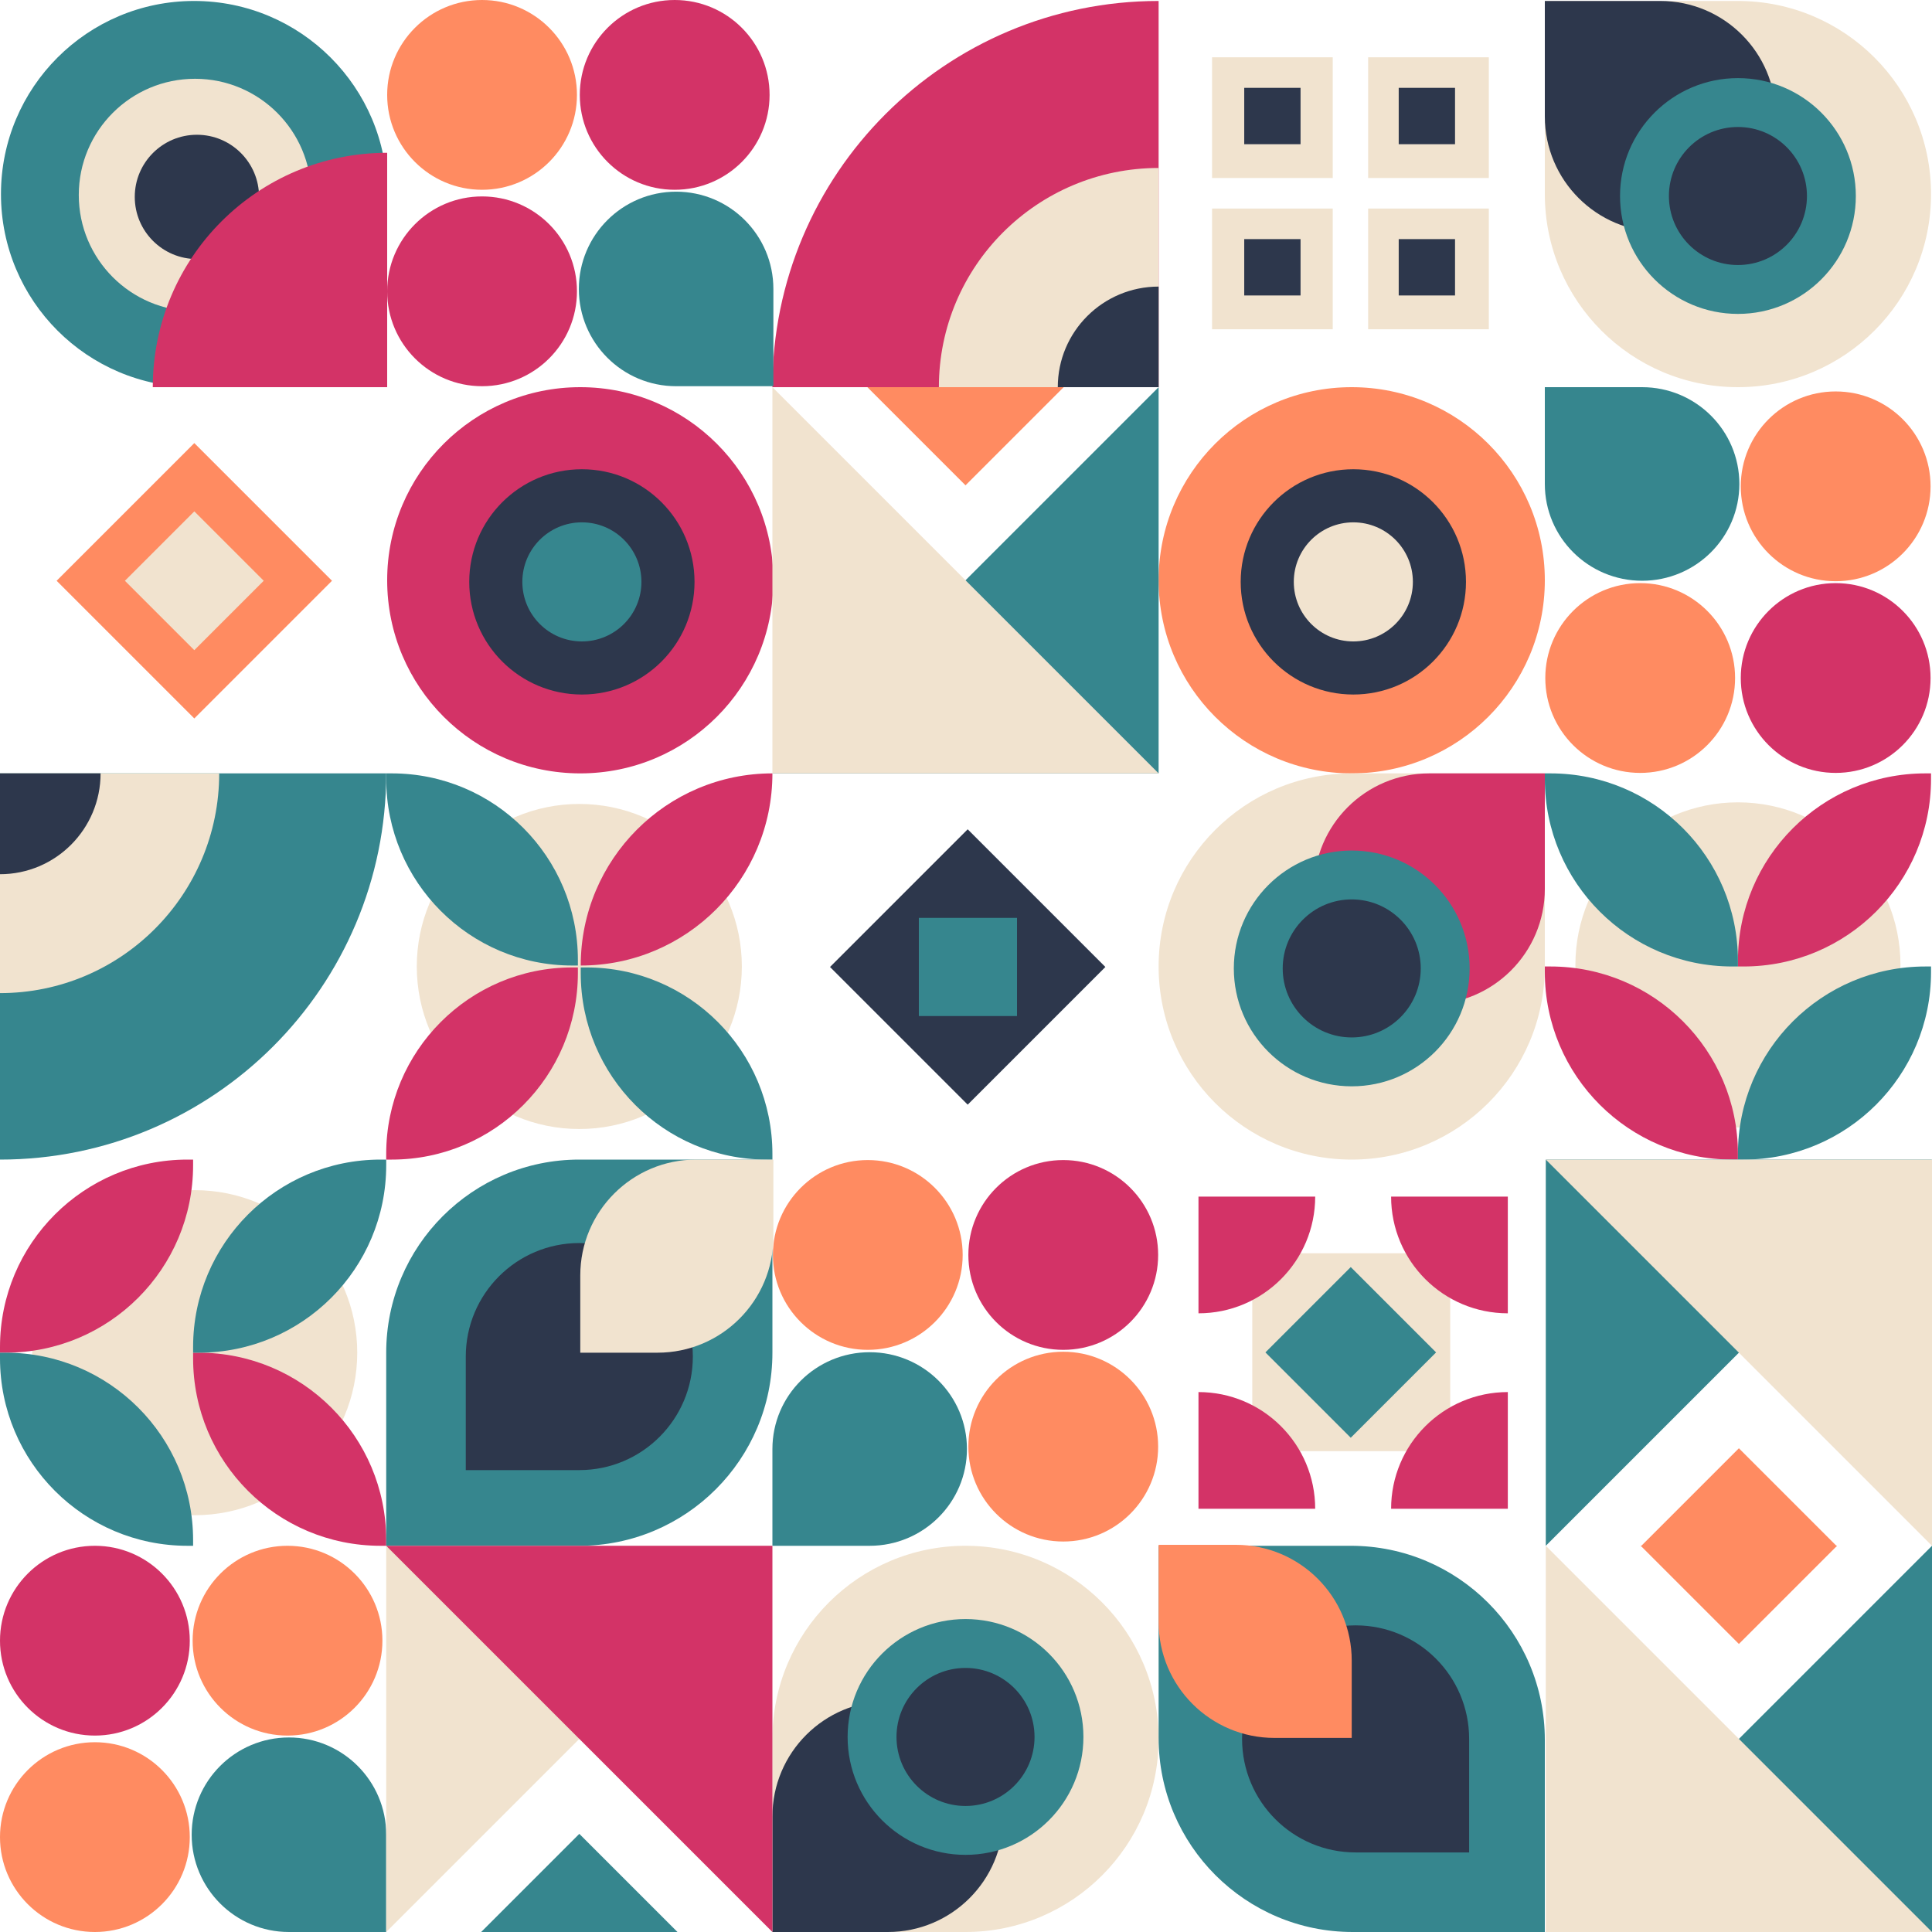
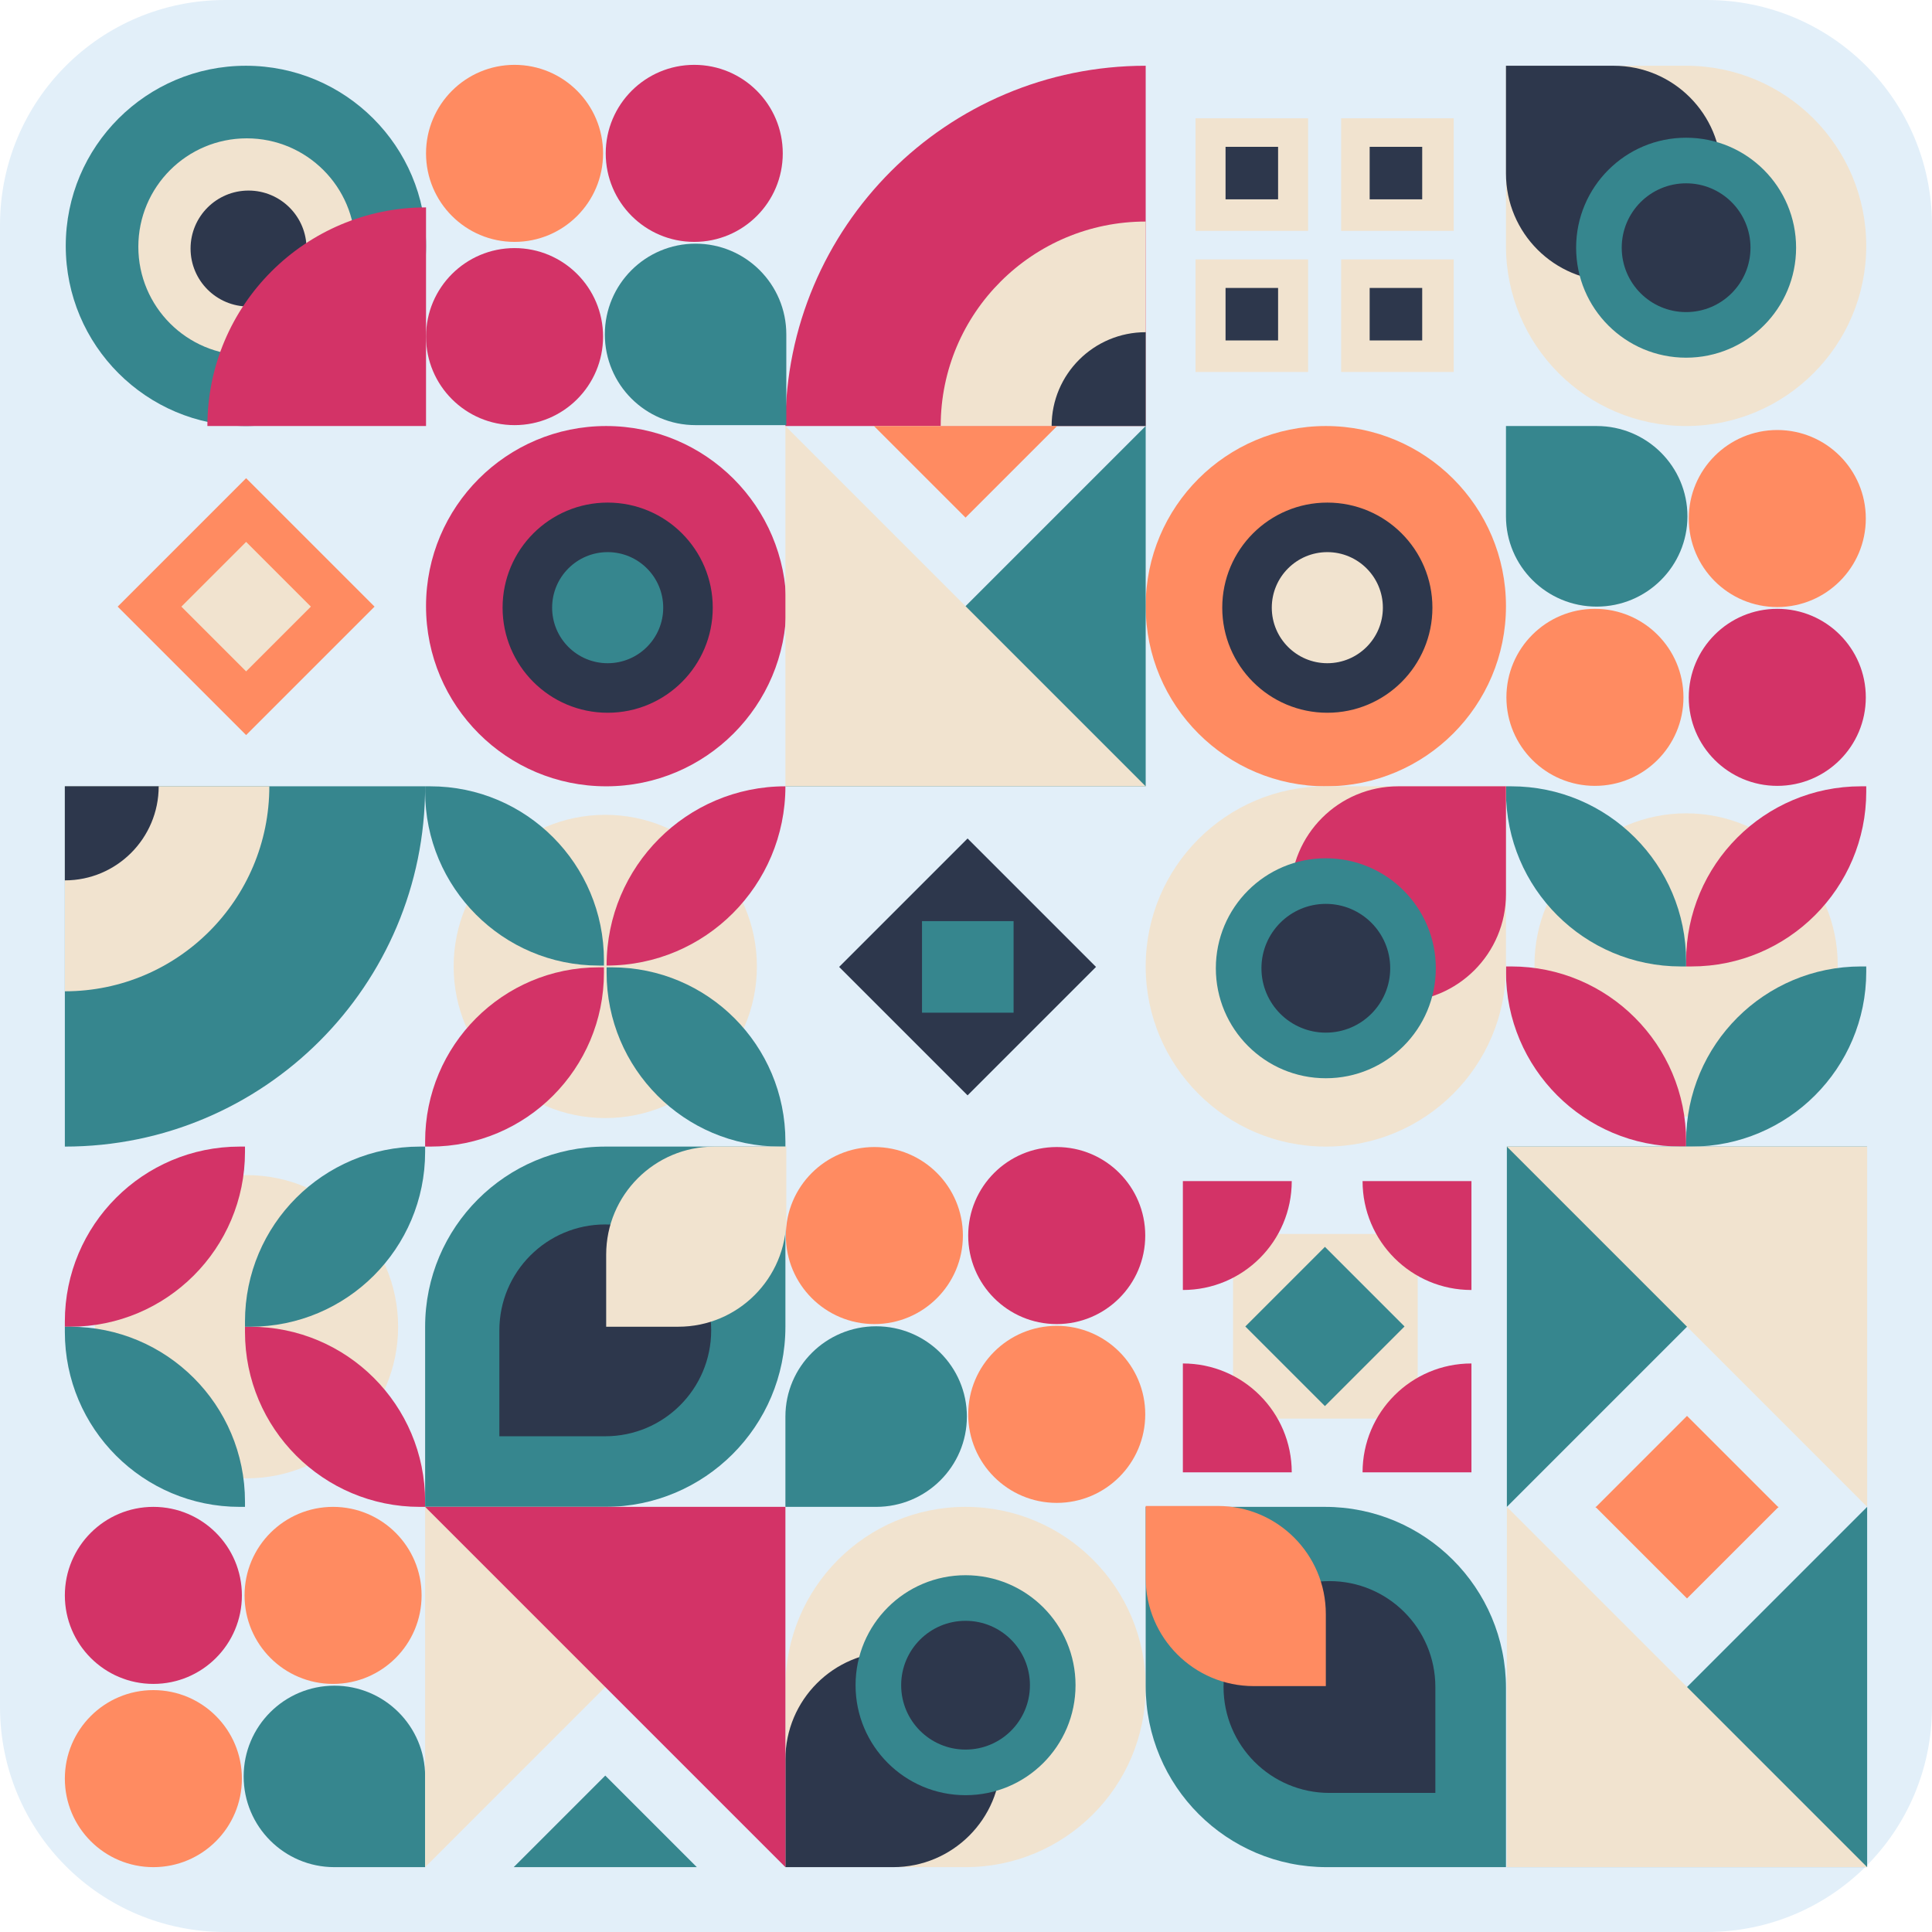
- <svg xmlns="http://www.w3.org/2000/svg" height="1200.6" width="1200.6" id="svg244" version="1.1" viewBox="0 0 1200.6 1200.6">
+ <svg xmlns="http://www.w3.org/2000/svg" viewBox="0 0 1200.6 1200.6" version="1.1" id="svg244" width="1200.6" height="1200.6">
  <defs id="defs248" />
-   <g id="g242" fill="none">
-     <g id="g4961">
-       <g transform="translate(240.6,240.6)" id="g8">
-         <circle cx="120" cy="120" r="120" fill="#d33367" id="circle2" />
-         <circle cx="121" cy="121" r="70" fill="#2d374c" id="circle4" />
-         <circle cx="121" cy="121" r="37" fill="#36868e" id="circle6" />
+   <g style="display:inline;mix-blend-mode:normal" id="layer2">
+     <path d="m 140,0 h 920.6 c 77.56,0 140,62.44 140,140 v 920.6 c 0,77.56 -62.44,140 -140,140 H 140 c -77.56,0 -140,-62.44 -140,-140 V 140 C 0,62.44 62.44,0 140,0 Z" style="fill:#e2eff9;fill-rule:evenodd;fill-opacity:1" id="rect184" />
+   </g>
+   <g style="display:inline;mix-blend-mode:normal" id="layer1">
+     <g transform="matrix(0.9328669,0,0,0.9328669,40.29999,40.29999)" fill="none" id="g242">
+       <g id="g4961">
+         <g id="g8" transform="translate(240.6,240.6)">
+           <path d="M 240,120 A 120,120 0 0 1 120,240 120,120 0 0 1 0,120 120,120 0 0 1 120,0 120,120 0 0 1 240,120" style="fill:#d33367" id="circle2" />
+           <path d="m 191,121 a 70,70 0 0 1 -70,70 70,70 0 0 1 -70,-70 70,70 0 0 1 70,-70 70,70 0 0 1 70,70" style="fill:#2d374c" id="circle4" />
+           <path d="m 158,121 a 37,37 0 0 1 -37,37 37,37 0 0 1 -37,-37 37,37 0 0 1 37,-37 37,37 0 0 1 37,37" style="fill:#36868e" id="circle6" />
+         </g>
+         <g id="g16" transform="translate(720,240.6)">
+           <path d="M 240,120 A 120,120 0 0 1 120,240 120,120 0 0 1 0,120 120,120 0 0 1 120,0 120,120 0 0 1 240,120" style="fill:#ff8b61" id="circle10" />
+           <path d="m 191,121 a 70,70 0 0 1 -70,70 70,70 0 0 1 -70,-70 70,70 0 0 1 70,-70 70,70 0 0 1 70,70" style="fill:#2d374c" id="circle12" />
+           <path d="m 158,121 a 37,37 0 0 1 -37,37 37,37 0 0 1 -37,-37 37,37 0 0 1 37,-37 37,37 0 0 1 37,37" style="fill:#f1e3cf" id="circle14" />
+         </g>
+         <path id="path26" d="m 1081.769,421.337 c 0,32.567 26.4,58.968 58.968,58.968 32.567,0 58.968,-26.4 58.968,-58.968 0,-32.567 -26.4,-58.968 -58.968,-58.968 -32.567,0 -58.968,26.4 -58.968,58.968 z" fill="#d33367" />
+         <path id="path28" d="m 960.295,421.337 c 0,32.567 26.4,58.968 58.968,58.968 32.567,0 58.968,-26.4 58.968,-58.968 0,-32.567 -26.4,-58.968 -58.968,-58.968 -32.567,0 -58.968,26.4 -58.968,58.968 z m 121.474,-119.115 c 0,32.567 26.4,58.968 58.968,58.968 32.567,0 58.968,-26.401 58.968,-58.968 0,-32.568 -26.4,-58.968 -58.968,-58.968 -32.567,0 -58.968,26.4 -58.968,58.968 z" fill="#ff8b61" />
+         <path id="path30" d="m 960,240.6 v 60.147 c 0,33.219 27.06,60.148 60.442,60.148 33.382,0 60.443,-26.93 60.443,-60.148 0,-33.218 -27.061,-60.147 -60.443,-60.147 z" fill="#36868e" />
+         <path id="path42" d="m 1080,240.6 c 66.274,0 120,-53.726 120,-120 0,-66.274 -53.726,-120 -120,-120 H 960 v 120 c 0,66.274 53.726,120 120,120 z" fill="#f1e3cf" />
+         <path id="path44" d="m 1031.759,144.118 c 39.631,0 71.759,-32.128 71.759,-71.76 0,-39.63 -32.128,-71.758 -71.76,-71.758 H 960 v 71.759 c 0,39.631 32.128,71.759 71.759,71.759 z" fill="#2d374c" />
+         <path id="path46" d="m 1080,195.072 c 40.464,0 73.266,-32.802 73.266,-73.266 0,-40.464 -32.802,-73.266 -73.266,-73.266 -40.464,0 -73.266,32.802 -73.266,73.266 0,40.464 32.802,73.266 73.266,73.266 z" fill="#36868e" />
+         <path id="path48" d="m 1080,164.695 c 23.687,0 42.89,-19.202 42.89,-42.889 0,-23.687 -19.203,-42.89 -42.89,-42.89 -23.687,0 -42.89,19.203 -42.89,42.89 0,23.687 19.203,42.89 42.89,42.89 z" fill="#2d374c" />
+         <g id="g80" transform="translate(240,480.6)">
+           <path d="M 221,120 A 101,101 0 0 1 120,221 101,101 0 0 1 19,120 101,101 0 0 1 120,19 101,101 0 0 1 221,120" style="fill:#f1e3cf" id="ellipse70" />
+           <path id="path72" d="M 240,0 C 240,65.948 186.67,119.409 120.885,119.409 120.885,53.46 174.215,0 240,0 Z" fill="#d33367" />
+           <path id="path74" d="m 119.115,115.93 v 3.479 h -3.469 C 51.776,119.409 0,67.505 0,3.478 V 0 h 3.47 c 63.869,0 115.645,51.904 115.645,115.93 z" fill="#36868e" />
+           <path id="path76" d="m 115.646,120.591 h 3.47 v 3.478 C 119.115,188.096 67.338,240 3.468,240 H 0 v -3.478 c 0,-64.027 51.777,-115.93 115.646,-115.93 z" fill="#d33367" />
+           <path id="path78" d="M 240,236.522 V 240 h -3.47 C 172.661,240 120.885,188.096 120.885,124.07 v -3.479 h 3.469 c 63.87,0 115.646,51.904 115.646,115.931 z" fill="#36868e" />
+         </g>
+         <g id="g92" transform="translate(960,480.6)">
+           <path d="M 221,119 A 101,101 0 0 1 120,220 101,101 0 0 1 19,119 101,101 0 0 1 120,18 101,101 0 0 1 221,119" style="fill:#f1e3cf" id="circle82" />
+           <path id="path84" d="M 116.505,240 C 52.16,240 0,187.839 0,123.495 V 120 H 3.495 C 67.84,120 120,172.161 120,236.505 V 240 Z" fill="#d33367" />
+           <path id="path86" d="M 236.505,120 H 240 v 3.495 C 240,187.84 187.839,240 123.495,240 H 120 v -3.495 C 120,172.16 172.161,120 236.505,120 Z" fill="#36868e" />
+           <path id="path88" d="M 123.495,120 H 120 v -3.495 C 120,52.16 172.161,0 236.505,0 H 240 V 3.495 C 240,67.84 187.839,120 123.495,120 Z" fill="#d33367" />
+           <path id="path90" d="M 3.495,0 C 67.84,0 120,52.161 120,116.505 V 120 h -3.495 C 52.16,120 0,67.839 0,3.495 V 0 Z" fill="#36868e" />
+         </g>
+         <g id="g104" transform="rotate(90,-240.3,480.3)">
+           <path d="M 221,119 A 101,101 0 0 1 120,220 101,101 0 0 1 19,119 101,101 0 0 1 120,18 101,101 0 0 1 221,119" style="fill:#f1e3cf" id="circle94" />
+           <path id="path96" d="M 116.505,240 C 52.16,240 0,187.839 0,123.495 V 120 H 3.495 C 67.84,120 120,172.161 120,236.505 V 240 Z" fill="#d33367" />
+           <path id="path98" d="M 236.505,120 H 240 v 3.495 C 240,187.84 187.839,240 123.495,240 H 120 v -3.495 C 120,172.16 172.161,120 236.505,120 Z" fill="#36868e" />
+           <path id="path100" d="M 123.495,120 H 120 v -3.495 C 120,52.16 172.161,0 236.505,0 H 240 V 3.495 C 240,67.84 187.839,120 123.495,120 Z" fill="#d33367" />
+           <path id="path102" d="M 3.495,0 C 67.84,0 120,52.161 120,116.505 V 120 h -3.495 C 52.16,120 0,67.839 0,3.495 V 0 Z" fill="#36868e" />
+         </g>
+         <path id="path106" d="m 720,0.6 v 240 H 480 C 480,108.052 587.452,0.6 720,0.6 Z" fill="#d33367" />
+         <path id="path108" d="M 720,104.384 V 240.6 H 583.448 c 0,-75.23 61.137,-136.216 136.552,-136.216 z" fill="#f1e3cf" />
+         <path id="path110" d="M 720,178.094 V 240.6 h -62.66 c 0,-34.521 28.054,-62.506 62.66,-62.506 z" fill="#2d374c" />
+         <path id="path118" d="m 0,720.6 v -240 h 240 c 0,132.548 -107.452,240 -240,240 z" fill="#36868e" />
+         <path id="path120" d="M 0,617.152 V 480.6 H 136.216 C 136.216,556.015 75.23,617.152 0,617.152 Z" fill="#f1e3cf" />
+         <path id="path122" d="M 0,543.26 V 480.6 h 62.506 c 0,34.606 -27.985,62.66 -62.506,62.66 z" fill="#2d374c" />
+         <path id="path130" d="m 120.6,0.6 c 66.274,0 120,53.726 120,120 0,66.274 -53.726,120 -120,120 -66.274,0 -120,-53.726 -120,-120 0,-66.274 53.726,-120 120,-120 z" fill="#36868e" />
+         <path id="path132" d="m 121.19,48.954 c 39.894,0 72.236,32.34 72.236,72.236 0,39.894 -32.342,72.236 -72.236,72.236 -39.895,0 -72.236,-32.342 -72.236,-72.236 0,-39.895 32.34,-72.236 72.236,-72.236 z" fill="#f1e3cf" />
+         <path id="path134" d="m 122.369,83.745 c 21.332,0 38.624,17.293 38.624,38.624 0,21.332 -17.292,38.624 -38.624,38.624 -21.331,0 -38.624,-17.292 -38.624,-38.624 0,-21.331 17.293,-38.624 38.624,-38.624 z" fill="#2d374c" />
+         <path id="path136" d="M 240.6,94.949 V 240.6 H 94.949 c 0,-80.44 65.21,-145.651 145.651,-145.651 z" fill="#d33367" />
+         <path id="path146" d="M 299.568,117.936 C 267.001,117.936 240.6,91.536 240.6,58.968 240.6,26.401 267,0 299.568,0 c 32.567,0 58.968,26.4 58.968,58.968 0,32.567 -26.4,58.968 -58.968,58.968 z" fill="#ff8b61" />
+         <path id="path148" d="m 299.568,240 c -32.567,0 -58.968,-26.4 -58.968,-58.968 0,-32.567 26.4,-58.968 58.968,-58.968 32.567,0 58.968,26.4 58.968,58.968 0,32.567 -26.4,58.968 -58.968,58.968 z M 419.273,117.936 c -32.567,0 -58.968,-26.4 -58.968,-58.968 C 360.305,26.401 386.706,0 419.273,0 c 32.567,0 58.968,26.4 58.968,58.968 0,32.567 -26.4,58.968 -58.968,58.968 z" fill="#d33367" />
+         <path id="path150" d="m 480.6,240 h -60.442 c -33.382,0 -60.443,-27.06 -60.443,-60.442 0,-33.382 27.061,-60.443 60.443,-60.443 33.381,0 60.442,27.061 60.442,60.443 z" fill="#36868e" />
+         <path id="path152" d="m 601.769,779.863 c 0,-32.567 26.4,-58.968 58.968,-58.968 32.567,0 58.968,26.4 58.968,58.968 0,32.567 -26.4,58.968 -58.968,58.968 -32.567,0 -58.968,-26.4 -58.968,-58.968 z" fill="#d33367" />
+         <path id="path154" d="m 480.295,779.863 c 0,-32.567 26.4,-58.968 58.968,-58.968 32.567,0 58.968,26.4 58.968,58.968 0,32.567 -26.4,58.968 -58.968,58.968 -32.567,0 -58.968,-26.4 -58.968,-58.968 z m 121.474,119.115 c 0,-32.567 26.4,-58.968 58.968,-58.968 32.567,0 58.968,26.401 58.968,58.968 0,32.568 -26.4,58.968 -58.968,58.968 -32.567,0 -58.968,-26.4 -58.968,-58.968 z" fill="#ff8b61" />
+         <path id="path156" d="m 480,960.6 v -60.147 c 0,-33.219 27.06,-60.148 60.442,-60.148 33.382,0 60.443,26.93 60.443,60.148 0,33.218 -27.061,60.147 -60.443,60.147 z" fill="#36868e" />
+         <path id="path158" d="M 58.968,1078.536 C 26.401,1078.536 0,1052.136 0,1019.568 0,987.001 26.4,960.6 58.968,960.6 c 32.567,0 58.968,26.4 58.968,58.968 0,32.567 -26.4,58.968 -58.968,58.968 z" fill="#d33367" />
+         <path id="path160" d="M 58.968,1200.6 C 26.401,1200.6 0,1174.2 0,1141.632 c 0,-32.567 26.4,-58.968 58.968,-58.968 32.567,0 58.968,26.4 58.968,58.968 0,32.567 -26.4,58.968 -58.968,58.968 z m 119.705,-122.064 c -32.567,0 -58.968,-26.4 -58.968,-58.968 0,-32.567 26.401,-58.968 58.968,-58.968 32.567,0 58.968,26.4 58.968,58.968 0,32.567 -26.4,58.968 -58.968,58.968 z" fill="#ff8b61" />
+         <path id="path162" d="m 240,1200.6 h -60.442 c -33.382,0 -60.443,-27.06 -60.443,-60.442 0,-33.382 27.061,-60.443 60.443,-60.443 33.381,0 60.442,27.061 60.442,60.443 z" fill="#36868e" />
+         <path id="path164" d="m 901.2,901.8 h -123 v -123 h 123 z" fill="#f1e3cf" />
+         <path id="path166" d="m 839.397,893.459 -53.033,-53.033 53.033,-53.034 53.033,53.034 z" fill="#36868e" />
+         <path id="path168" d="m 937.002,937.602 h -72.53 c 0,-40.057 32.473,-72.53 72.53,-72.53 z m 0,-194.004 v 72.53 c -40.057,0 -72.53,-32.473 -72.53,-72.53 z m -192.235,0 h 72.53 c 0,40.057 -32.473,72.53 -72.53,72.53 z m 0,194.004 v -72.53 c 40.057,0 72.53,32.473 72.53,72.53 z" fill="#d33367" />
+         <path id="path170" d="m 120.753,446.468 -85.56,-85.56 85.56,-85.56 85.56,85.56 z" fill="#ff8b61" />
+         <path id="path172" d="m 120.753,404.042 -43.133,-43.134 43.133,-43.133 43.134,43.133 z M 828.2,110.6 h -75 v -75 h 75 z m 0,94 h -75 v -75 h 75 z m 97,-94 h -75 v -75 h 75 z m 0,94 h -75 v -75 h 75 z" fill="#f1e3cf" />
+         <path id="path174" d="m 808.2,89.6 h -35 v -35 h 35 z m 0,94 h -35 v -35 h 35 z m 96,-94 h -35 v -35 h 35 z m 0,94 h -35 v -35 h 35 z m -302.847,502.869 -85.56,-85.56 85.56,-85.56 85.56,85.56 z" fill="#2d374c" />
+         <path id="path176" d="m 632,631.4 h -61 v -61 h 61 z" fill="#36868e" />
+         <path id="path178" d="m 600,960.6 c 66.274,0 120,53.726 120,120 0,66.274 -53.726,120 -120,120 H 480 v -120 c 0,-66.274 53.726,-120 120,-120 z" fill="#f1e3cf" />
+         <path id="path180" d="m 551.759,1057.082 c 39.631,0 71.759,32.128 71.759,71.76 0,39.63 -32.128,71.758 -71.76,71.758 H 480 v -71.759 c 0,-39.631 32.128,-71.759 71.759,-71.759 z" fill="#2d374c" />
+         <path id="path182" d="m 600,1006.128 c 40.464,0 73.266,32.802 73.266,73.266 0,40.464 -32.802,73.266 -73.266,73.266 -40.464,0 -73.266,-32.802 -73.266,-73.266 0,-40.464 32.802,-73.266 73.266,-73.266 z" fill="#36868e" />
+         <path id="path184" d="m 600,1036.505 c 23.687,0 42.89,19.202 42.89,42.889 0,23.687 -19.203,42.89 -42.89,42.89 -23.687,0 -42.89,-19.203 -42.89,-42.89 0,-23.687 19.203,-42.89 42.89,-42.89 z" fill="#2d374c" />
+         <path id="path186" d="m 360,720.6 h 120 v 120 c 0,66.274 -53.726,120 -120,120 H 240 v -120 c 0,-66.274 53.726,-120 120,-120 z" fill="#36868e" />
+         <path id="path188" d="m 360,772.46 c 38.965,0 70.553,31.587 70.553,70.552 0,38.965 -31.588,70.553 -70.553,70.553 h -70.553 v -70.553 c 0,-38.965 31.588,-70.553 70.553,-70.553 z" fill="#2d374c" />
+         <path id="path190" d="m 432.603,720.6 h 48 v 48 c 0,39.765 -32.235,72 -72,72 h -48 v -48 c 0,-39.765 32.236,-72 72,-72 z" fill="#f1e3cf" />
+         <path id="path192" d="M 720,1079.997 V 960.6 H 839.397 C 906.004,960.6 960,1014.596 960,1081.203 V 1200.6 H 840.603 C 773.996,1200.6 720,1146.604 720,1079.997 Z" fill="#36868e" />
+         <path id="path194" d="m 771.86,1080.6 c 0,-38.965 31.587,-70.553 70.552,-70.553 38.965,0 70.553,31.588 70.553,70.553 v 70.553 h -70.553 c -38.965,0 -70.553,-31.588 -70.553,-70.553 z" fill="#2d374c" />
+         <path id="path196" d="m 720,1007.997 v -48 h 48 c 39.765,0 72,32.235 72,72 v 48 h -48 c -39.765,0 -72,-32.236 -72,-72 z" fill="#ff8b61" />
+         <path id="path198" d="m 840,720.6 c -66.274,0 -120,-53.726 -120,-120 0,-66.274 53.726,-120 120,-120 h 120 v 120 c 0,66.274 -53.726,120 -120,120 z" fill="#f1e3cf" />
+         <path id="path200" d="m 888.241,624.118 c -39.631,0 -71.759,-32.128 -71.759,-71.76 0,-39.63 32.128,-71.758 71.76,-71.758 H 960 v 71.759 c 0,39.631 -32.128,71.759 -71.759,71.759 z" fill="#d33367" />
+         <path id="path202" d="m 840,675.072 c -40.464,0 -73.266,-32.802 -73.266,-73.266 0,-40.464 32.802,-73.266 73.266,-73.266 40.464,0 73.266,32.802 73.266,73.266 0,40.464 -32.802,73.266 -73.266,73.266 z" fill="#36868e" />
+         <path id="path204" d="m 840,644.695 c -23.687,0 -42.89,-19.202 -42.89,-42.889 0,-23.687 19.203,-42.89 42.89,-42.89 23.687,0 42.89,19.203 42.89,42.89 0,23.687 -19.203,42.89 -42.89,42.89 z" fill="#2d374c" />
+         <g id="g216" transform="translate(1440,240.6)" />
+         <path id="path218" d="m 661,240.6 -61,61 -61,-61 z" fill="#ff8b61" />
+         <path id="path220" d="M 720,480.6 H 480 l 240,-240 z" fill="#36868e" />
+         <path id="path222" d="M 720,480.6 H 480 v -240 z" fill="#f1e3cf" />
+         <path id="path224" d="m 299,1200.6 61,-61 61,61 z" fill="#36868e" />
+         <path id="path226" d="m 240,960.6 h 240 l -240,240 z" fill="#f1e3cf" />
+         <path id="path228" d="m 240,960.6 h 240 v 240 z" fill="#d33367" />
+         <path id="path230" d="m 1019.6,961 61,-61 61,61 z" fill="#ff8b61" />
+         <path id="path232" d="m 960.6,720.6 h 240 l -240,240 z" fill="#36868e" />
+         <path id="path234" d="m 960.6,720.6 h 240 v 240 z" fill="#f1e3cf" />
+         <path id="path236" d="m 1141.6,960.6 -61,61 -61,-61 z" fill="#ff8b61" />
+         <path id="path238" d="m 1200.6,1200.6 h -240 l 240,-240 z" fill="#36868e" />
+         <path id="path240" d="m 1200.6,1200.6 h -240 v -240 z" fill="#f1e3cf" />
      </g>
-       <g transform="translate(720,240.6)" id="g16">
-         <circle cx="120" cy="120" r="120" fill="#ff8b61" id="circle10" />
-         <circle cx="121" cy="121" r="70" fill="#2d374c" id="circle12" />
-         <circle cx="121" cy="121" r="37" fill="#f1e3cf" id="circle14" />
-       </g>
-       <path fill="#d33367" d="m 1081.769,421.337 c 0,32.567 26.4,58.968 58.968,58.968 32.567,0 58.968,-26.4 58.968,-58.968 0,-32.567 -26.4,-58.968 -58.968,-58.968 -32.567,0 -58.968,26.4 -58.968,58.968 z" id="path26" />
-       <path fill="#ff8b61" d="m 960.295,421.337 c 0,32.567 26.4,58.968 58.968,58.968 32.567,0 58.968,-26.4 58.968,-58.968 0,-32.567 -26.4,-58.968 -58.968,-58.968 -32.567,0 -58.968,26.4 -58.968,58.968 z m 121.474,-119.115 c 0,32.567 26.4,58.968 58.968,58.968 32.567,0 58.968,-26.401 58.968,-58.968 0,-32.568 -26.4,-58.968 -58.968,-58.968 -32.567,0 -58.968,26.4 -58.968,58.968 z" id="path28" />
-       <path fill="#36868e" d="m 960,240.6 v 60.147 c 0,33.219 27.06,60.148 60.442,60.148 33.382,0 60.443,-26.93 60.443,-60.148 0,-33.218 -27.061,-60.147 -60.443,-60.147 z" id="path30" />
-       <path fill="#f1e3cf" d="m 1080,240.6 c 66.274,0 120,-53.726 120,-120 0,-66.274 -53.726,-120 -120,-120 H 960 v 120 c 0,66.274 53.726,120 120,120 z" id="path42" />
-       <path fill="#2d374c" d="m 1031.759,144.118 c 39.631,0 71.759,-32.128 71.759,-71.76 0,-39.63 -32.128,-71.758 -71.76,-71.758 H 960 v 71.759 c 0,39.631 32.128,71.759 71.759,71.759 z" id="path44" />
-       <path fill="#36868e" d="m 1080,195.072 c 40.464,0 73.266,-32.802 73.266,-73.266 0,-40.464 -32.802,-73.266 -73.266,-73.266 -40.464,0 -73.266,32.802 -73.266,73.266 0,40.464 32.802,73.266 73.266,73.266 z" id="path46" />
-       <path fill="#2d374c" d="m 1080,164.695 c 23.687,0 42.89,-19.202 42.89,-42.889 0,-23.687 -19.203,-42.89 -42.89,-42.89 -23.687,0 -42.89,19.203 -42.89,42.89 0,23.687 19.203,42.89 42.89,42.89 z" id="path48" />
-       <g transform="translate(240,480.6)" id="g80">
-         <circle r="101" cx="120" cy="120" fill="#f1e3cf" id="ellipse70" />
-         <path fill="#d33367" d="M 240,0 C 240,65.948 186.67,119.409 120.885,119.409 120.885,53.46 174.215,0 240,0 Z" id="path72" />
-         <path fill="#36868e" d="m 119.115,115.93 v 3.479 h -3.469 C 51.776,119.409 0,67.505 0,3.478 V 0 h 3.47 c 63.869,0 115.645,51.904 115.645,115.93 z" id="path74" />
-         <path fill="#d33367" d="m 115.646,120.591 h 3.47 v 3.478 C 119.115,188.096 67.338,240 3.468,240 H 0 v -3.478 c 0,-64.027 51.777,-115.93 115.646,-115.93 z" id="path76" />
-         <path fill="#36868e" d="M 240,236.522 V 240 h -3.47 C 172.661,240 120.885,188.096 120.885,124.07 v -3.479 h 3.469 c 63.87,0 115.646,51.904 115.646,115.931 z" id="path78" />
-       </g>
-       <g transform="translate(960,480.6)" id="g92">
-         <circle cx="120" cy="119" r="101" fill="#f1e3cf" id="circle82" />
-         <path fill="#d33367" d="M 116.505,240 C 52.16,240 0,187.839 0,123.495 V 120 H 3.495 C 67.84,120 120,172.161 120,236.505 V 240 Z" id="path84" />
-         <path fill="#36868e" d="M 236.505,120 H 240 v 3.495 C 240,187.84 187.839,240 123.495,240 H 120 v -3.495 C 120,172.16 172.161,120 236.505,120 Z" id="path86" />
-         <path fill="#d33367" d="M 123.495,120 H 120 v -3.495 C 120,52.16 172.161,0 236.505,0 H 240 V 3.495 C 240,67.84 187.839,120 123.495,120 Z" id="path88" />
-         <path fill="#36868e" d="M 3.495,0 C 67.84,0 120,52.161 120,116.505 V 120 h -3.495 C 52.16,120 0,67.839 0,3.495 V 0 Z" id="path90" />
-       </g>
-       <g transform="rotate(90,-240.3,480.3)" id="g104">
-         <circle cx="120" cy="119" r="101" fill="#f1e3cf" id="circle94" />
-         <path fill="#d33367" d="M 116.505,240 C 52.16,240 0,187.839 0,123.495 V 120 H 3.495 C 67.84,120 120,172.161 120,236.505 V 240 Z" id="path96" />
-         <path fill="#36868e" d="M 236.505,120 H 240 v 3.495 C 240,187.84 187.839,240 123.495,240 H 120 v -3.495 C 120,172.16 172.161,120 236.505,120 Z" id="path98" />
-         <path fill="#d33367" d="M 123.495,120 H 120 v -3.495 C 120,52.16 172.161,0 236.505,0 H 240 V 3.495 C 240,67.84 187.839,120 123.495,120 Z" id="path100" />
-         <path fill="#36868e" d="M 3.495,0 C 67.84,0 120,52.161 120,116.505 V 120 h -3.495 C 52.16,120 0,67.839 0,3.495 V 0 Z" id="path102" />
-       </g>
-       <path fill="#d33367" d="m 720,0.6 v 240 H 480 C 480,108.052 587.452,0.6 720,0.6 Z" id="path106" />
-       <path fill="#f1e3cf" d="M 720,104.384 V 240.6 H 583.448 c 0,-75.23 61.137,-136.216 136.552,-136.216 z" id="path108" />
-       <path fill="#2d374c" d="M 720,178.094 V 240.6 h -62.66 c 0,-34.521 28.054,-62.506 62.66,-62.506 z" id="path110" />
-       <path fill="#36868e" d="m 0,720.6 v -240 h 240 c 0,132.548 -107.452,240 -240,240 z" id="path118" />
-       <path fill="#f1e3cf" d="M 0,617.152 V 480.6 H 136.216 C 136.216,556.015 75.23,617.152 0,617.152 Z" id="path120" />
-       <path fill="#2d374c" d="M 0,543.26 V 480.6 h 62.506 c 0,34.606 -27.985,62.66 -62.506,62.66 z" id="path122" />
-       <path fill="#36868e" d="m 120.6,0.6 c 66.274,0 120,53.726 120,120 0,66.274 -53.726,120 -120,120 -66.274,0 -120,-53.726 -120,-120 0,-66.274 53.726,-120 120,-120 z" id="path130" />
-       <path fill="#f1e3cf" d="m 121.19,48.954 c 39.894,0 72.236,32.34 72.236,72.236 0,39.894 -32.342,72.236 -72.236,72.236 -39.895,0 -72.236,-32.342 -72.236,-72.236 0,-39.895 32.34,-72.236 72.236,-72.236 z" id="path132" />
-       <path fill="#2d374c" d="m 122.369,83.745 c 21.332,0 38.624,17.293 38.624,38.624 0,21.332 -17.292,38.624 -38.624,38.624 -21.331,0 -38.624,-17.292 -38.624,-38.624 0,-21.331 17.293,-38.624 38.624,-38.624 z" id="path134" />
-       <path fill="#d33367" d="M 240.6,94.949 V 240.6 H 94.949 c 0,-80.44 65.21,-145.651 145.651,-145.651 z" id="path136" />
-       <path fill="#ff8b61" d="M 299.568,117.936 C 267.001,117.936 240.6,91.536 240.6,58.968 240.6,26.401 267,0 299.568,0 c 32.567,0 58.968,26.4 58.968,58.968 0,32.567 -26.4,58.968 -58.968,58.968 z" id="path146" />
-       <path fill="#d33367" d="m 299.568,240 c -32.567,0 -58.968,-26.4 -58.968,-58.968 0,-32.567 26.4,-58.968 58.968,-58.968 32.567,0 58.968,26.4 58.968,58.968 0,32.567 -26.4,58.968 -58.968,58.968 z M 419.273,117.936 c -32.567,0 -58.968,-26.4 -58.968,-58.968 C 360.305,26.401 386.706,0 419.273,0 c 32.567,0 58.968,26.4 58.968,58.968 0,32.567 -26.4,58.968 -58.968,58.968 z" id="path148" />
-       <path fill="#36868e" d="m 480.6,240 h -60.442 c -33.382,0 -60.443,-27.06 -60.443,-60.442 0,-33.382 27.061,-60.443 60.443,-60.443 33.381,0 60.442,27.061 60.442,60.443 z" id="path150" />
-       <path fill="#d33367" d="m 601.769,779.863 c 0,-32.567 26.4,-58.968 58.968,-58.968 32.567,0 58.968,26.4 58.968,58.968 0,32.567 -26.4,58.968 -58.968,58.968 -32.567,0 -58.968,-26.4 -58.968,-58.968 z" id="path152" />
-       <path fill="#ff8b61" d="m 480.295,779.863 c 0,-32.567 26.4,-58.968 58.968,-58.968 32.567,0 58.968,26.4 58.968,58.968 0,32.567 -26.4,58.968 -58.968,58.968 -32.567,0 -58.968,-26.4 -58.968,-58.968 z m 121.474,119.115 c 0,-32.567 26.4,-58.968 58.968,-58.968 32.567,0 58.968,26.401 58.968,58.968 0,32.568 -26.4,58.968 -58.968,58.968 -32.567,0 -58.968,-26.4 -58.968,-58.968 z" id="path154" />
-       <path fill="#36868e" d="m 480,960.6 v -60.147 c 0,-33.219 27.06,-60.148 60.442,-60.148 33.382,0 60.443,26.93 60.443,60.148 0,33.218 -27.061,60.147 -60.443,60.147 z" id="path156" />
-       <path fill="#d33367" d="M 58.968,1078.536 C 26.401,1078.536 0,1052.136 0,1019.568 0,987.001 26.4,960.6 58.968,960.6 c 32.567,0 58.968,26.4 58.968,58.968 0,32.567 -26.4,58.968 -58.968,58.968 z" id="path158" />
-       <path fill="#ff8b61" d="M 58.968,1200.6 C 26.401,1200.6 0,1174.2 0,1141.632 c 0,-32.567 26.4,-58.968 58.968,-58.968 32.567,0 58.968,26.4 58.968,58.968 0,32.567 -26.4,58.968 -58.968,58.968 z m 119.705,-122.064 c -32.567,0 -58.968,-26.4 -58.968,-58.968 0,-32.567 26.401,-58.968 58.968,-58.968 32.567,0 58.968,26.4 58.968,58.968 0,32.567 -26.4,58.968 -58.968,58.968 z" id="path160" />
-       <path fill="#36868e" d="m 240,1200.6 h -60.442 c -33.382,0 -60.443,-27.06 -60.443,-60.442 0,-33.382 27.061,-60.443 60.443,-60.443 33.381,0 60.442,27.061 60.442,60.443 z" id="path162" />
-       <path fill="#f1e3cf" d="m 901.2,901.8 h -123 v -123 h 123 z" id="path164" />
-       <path fill="#36868e" d="m 839.397,893.459 -53.033,-53.033 53.033,-53.034 53.033,53.034 z" id="path166" />
-       <path fill="#d33367" d="m 937.002,937.602 h -72.53 c 0,-40.057 32.473,-72.53 72.53,-72.53 z m 0,-194.004 v 72.53 c -40.057,0 -72.53,-32.473 -72.53,-72.53 z m -192.235,0 h 72.53 c 0,40.057 -32.473,72.53 -72.53,72.53 z m 0,194.004 v -72.53 c 40.057,0 72.53,32.473 72.53,72.53 z" id="path168" />
-       <path fill="#ff8b61" d="m 120.753,446.468 -85.56,-85.56 85.56,-85.56 85.56,85.56 z" id="path170" />
-       <path fill="#f1e3cf" d="m 120.753,404.042 -43.133,-43.134 43.133,-43.133 43.134,43.133 z M 828.2,110.6 h -75 v -75 h 75 z m 0,94 h -75 v -75 h 75 z m 97,-94 h -75 v -75 h 75 z m 0,94 h -75 v -75 h 75 z" id="path172" />
-       <path fill="#2d374c" d="m 808.2,89.6 h -35 v -35 h 35 z m 0,94 h -35 v -35 h 35 z m 96,-94 h -35 v -35 h 35 z m 0,94 h -35 v -35 h 35 z m -302.847,502.869 -85.56,-85.56 85.56,-85.56 85.56,85.56 z" id="path174" />
-       <path fill="#36868e" d="m 632,631.4 h -61 v -61 h 61 z" id="path176" />
-       <path fill="#f1e3cf" d="m 600,960.6 c 66.274,0 120,53.726 120,120 0,66.274 -53.726,120 -120,120 H 480 v -120 c 0,-66.274 53.726,-120 120,-120 z" id="path178" />
-       <path fill="#2d374c" d="m 551.759,1057.082 c 39.631,0 71.759,32.128 71.759,71.76 0,39.63 -32.128,71.758 -71.76,71.758 H 480 v -71.759 c 0,-39.631 32.128,-71.759 71.759,-71.759 z" id="path180" />
-       <path fill="#36868e" d="m 600,1006.128 c 40.464,0 73.266,32.802 73.266,73.266 0,40.464 -32.802,73.266 -73.266,73.266 -40.464,0 -73.266,-32.802 -73.266,-73.266 0,-40.464 32.802,-73.266 73.266,-73.266 z" id="path182" />
-       <path fill="#2d374c" d="m 600,1036.505 c 23.687,0 42.89,19.202 42.89,42.889 0,23.687 -19.203,42.89 -42.89,42.89 -23.687,0 -42.89,-19.203 -42.89,-42.89 0,-23.687 19.203,-42.89 42.89,-42.89 z" id="path184" />
-       <path fill="#36868e" d="m 360,720.6 h 120 v 120 c 0,66.274 -53.726,120 -120,120 H 240 v -120 c 0,-66.274 53.726,-120 120,-120 z" id="path186" />
-       <path fill="#2d374c" d="m 360,772.46 c 38.965,0 70.553,31.587 70.553,70.552 0,38.965 -31.588,70.553 -70.553,70.553 h -70.553 v -70.553 c 0,-38.965 31.588,-70.553 70.553,-70.553 z" id="path188" />
-       <path fill="#f1e3cf" d="m 432.603,720.6 h 48 v 48 c 0,39.765 -32.235,72 -72,72 h -48 v -48 c 0,-39.765 32.236,-72 72,-72 z" id="path190" />
-       <path fill="#36868e" d="M 720,1079.997 V 960.6 H 839.397 C 906.004,960.6 960,1014.596 960,1081.203 V 1200.6 H 840.603 C 773.996,1200.6 720,1146.604 720,1079.997 Z" id="path192" />
-       <path fill="#2d374c" d="m 771.86,1080.6 c 0,-38.965 31.587,-70.553 70.552,-70.553 38.965,0 70.553,31.588 70.553,70.553 v 70.553 h -70.553 c -38.965,0 -70.553,-31.588 -70.553,-70.553 z" id="path194" />
-       <path fill="#ff8b61" d="m 720,1007.997 v -48 h 48 c 39.765,0 72,32.235 72,72 v 48 h -48 c -39.765,0 -72,-32.236 -72,-72 z" id="path196" />
-       <path fill="#f1e3cf" d="m 840,720.6 c -66.274,0 -120,-53.726 -120,-120 0,-66.274 53.726,-120 120,-120 h 120 v 120 c 0,66.274 -53.726,120 -120,120 z" id="path198" />
-       <path fill="#d33367" d="m 888.241,624.118 c -39.631,0 -71.759,-32.128 -71.759,-71.76 0,-39.63 32.128,-71.758 71.76,-71.758 H 960 v 71.759 c 0,39.631 -32.128,71.759 -71.759,71.759 z" id="path200" />
-       <path fill="#36868e" d="m 840,675.072 c -40.464,0 -73.266,-32.802 -73.266,-73.266 0,-40.464 32.802,-73.266 73.266,-73.266 40.464,0 73.266,32.802 73.266,73.266 0,40.464 -32.802,73.266 -73.266,73.266 z" id="path202" />
-       <path fill="#2d374c" d="m 840,644.695 c -23.687,0 -42.89,-19.202 -42.89,-42.889 0,-23.687 19.203,-42.89 42.89,-42.89 23.687,0 42.89,19.203 42.89,42.89 0,23.687 -19.203,42.89 -42.89,42.89 z" id="path204" />
-       <g transform="translate(1440,240.6)" id="g216" />
-       <path fill="#ff8b61" d="m 661,240.6 -61,61 -61,-61 z" id="path218" />
-       <path fill="#36868e" d="M 720,480.6 H 480 l 240,-240 z" id="path220" />
-       <path fill="#f1e3cf" d="M 720,480.6 H 480 v -240 z" id="path222" />
-       <path fill="#36868e" d="m 299,1200.6 61,-61 61,61 z" id="path224" />
-       <path fill="#f1e3cf" d="m 240,960.6 h 240 l -240,240 z" id="path226" />
-       <path fill="#d33367" d="m 240,960.6 h 240 v 240 z" id="path228" />
-       <path fill="#ff8b61" d="m 1019.6,961 61,-61 61,61 z" id="path230" />
-       <path fill="#36868e" d="m 960.6,720.6 h 240 l -240,240 z" id="path232" />
-       <path fill="#f1e3cf" d="m 960.6,720.6 h 240 v 240 z" id="path234" />
-       <path fill="#ff8b61" d="m 1141.6,960.6 -61,61 -61,-61 z" id="path236" />
-       <path fill="#36868e" d="m 1200.6,1200.6 h -240 l 240,-240 z" id="path238" />
-       <path fill="#f1e3cf" d="m 1200.6,1200.6 h -240 v -240 z" id="path240" />
    </g>
  </g>
</svg>
